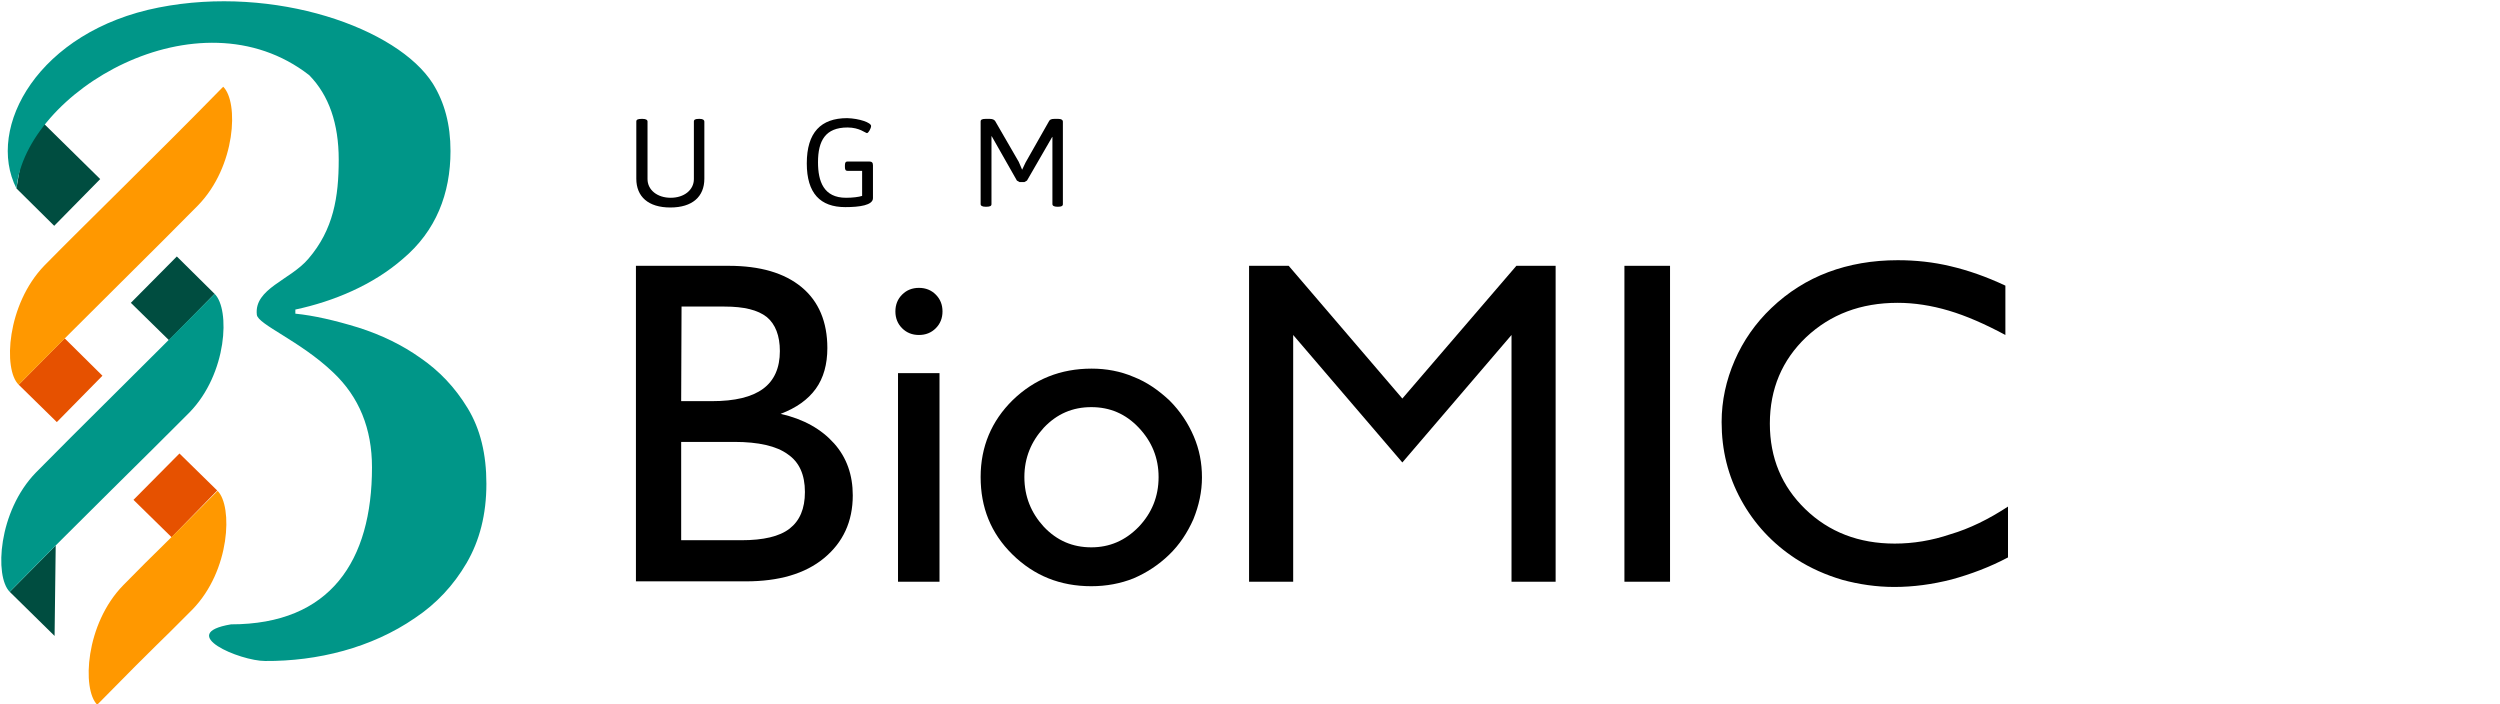
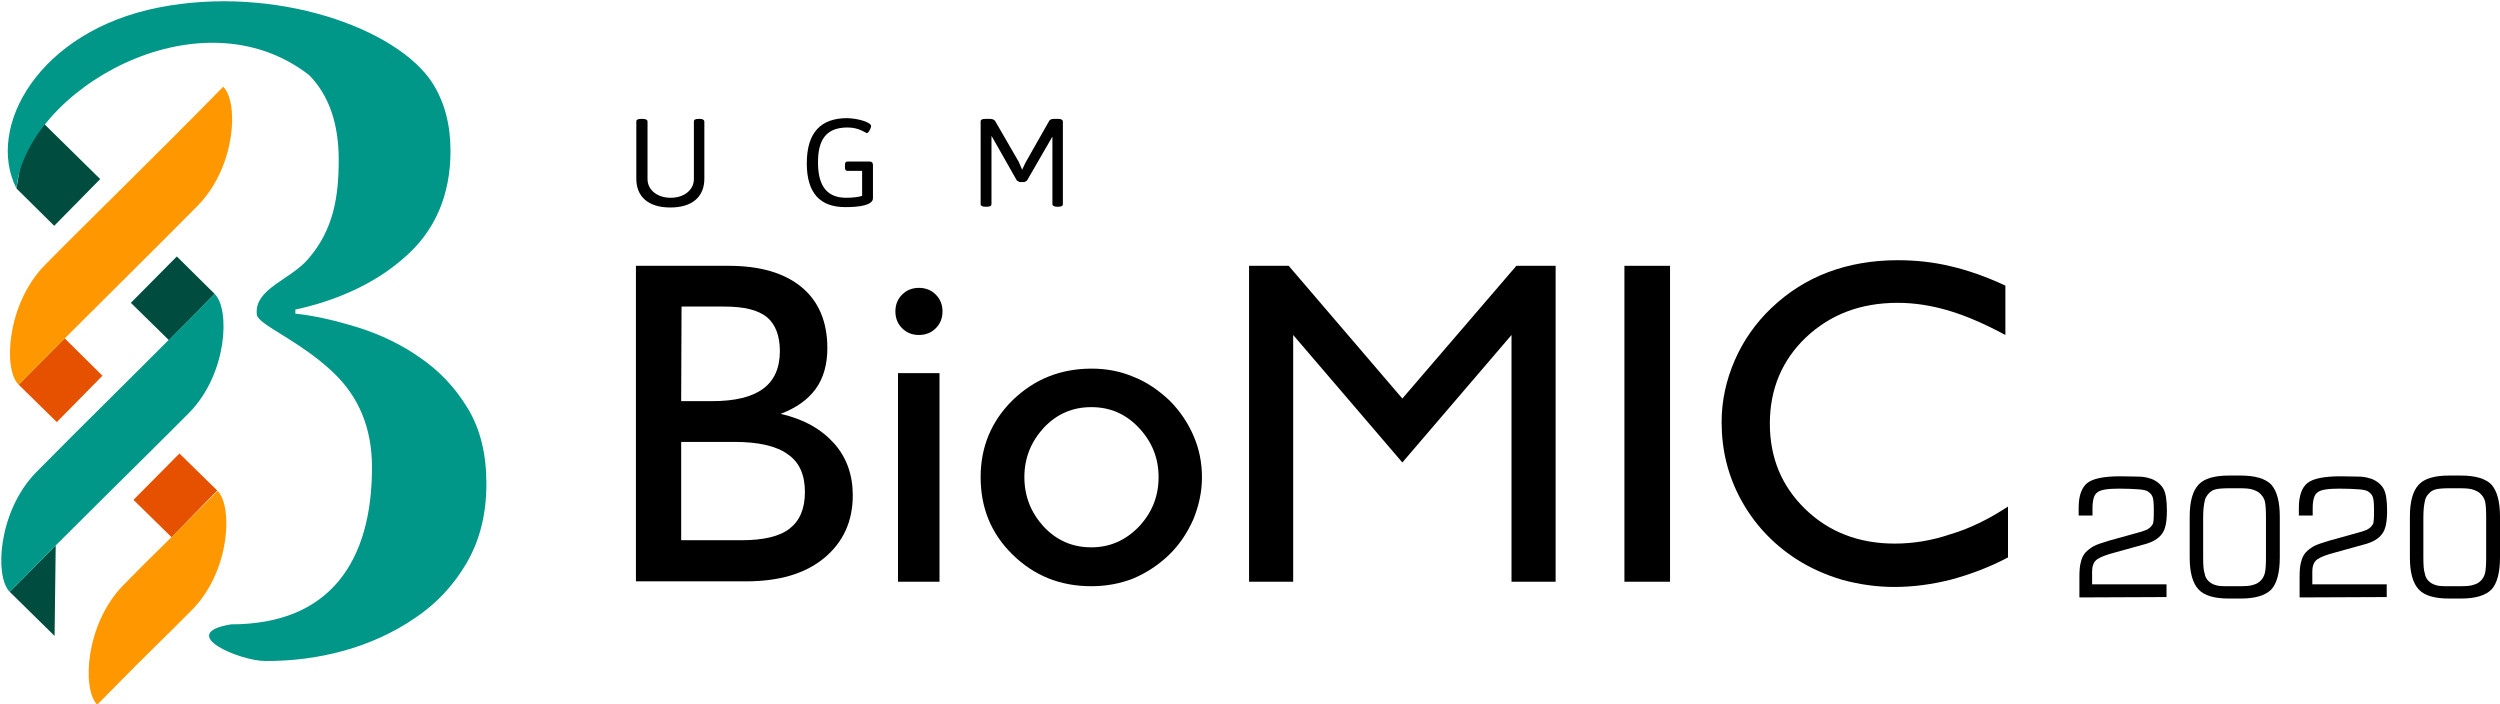
<svg xmlns="http://www.w3.org/2000/svg" version="1.1" id="Layer_1" x="0px" y="0px" viewBox="0 0 668.7 188.2" style="enable-background:new 0 0 668.7 188.2;" xml:space="preserve">
  <style type="text/css">
	.st0{fill:#004D40;}
	.st1{fill:#E65100;}
	.st2{fill:#FF9800;}
	.st3{fill:#009688;}
+ 	.st4{fill:none;}
+ 	.st5{fill:#307ABD;}
+ 	.st6{fill:#306BA4;}
</style>
  <g id="Layer_x0020_1">
    <g id="_2777238904016">
      <polygon class="st0" points="2.6,158.3 14.9,145.9 14.6,170.1   " />
      <polygon class="st1" points="35.7,133.7 48,121.3 58.1,131.2 45.9,143.7   " />
      <polygon class="st1" points="5,102.9 17.3,90.5 27.4,100.5 15.2,112.9   " />
      <polygon class="st0" points="35,81 47.3,68.6 57.4,78.6 45.2,91   " />
      <polygon class="st0" points="4.4,50.4 8,29.4 26.8,47.9 14.5,60.4   " />
      <path class="st2" d="M11.9,71c10.6-10.8,29.5-29.1,47.8-47.8c4.2,4.1,3.4,21.3-6.7,31.7c-10.5,10.7-29.6,29.4-48,48    C0.8,98.9,1.8,81.4,11.9,71z" />
      <path class="st3" d="M9.6,126.4C20.2,115.6,39,97.2,57.4,78.6c4.2,4.1,3.4,21.3-6.7,31.7C40.1,121,21,139.6,2.6,158.3    C-1.5,154.2-0.5,136.8,9.6,126.4z" />
      <path class="st2" d="M33,156.5c10.6-10.8,6.8-6.6,25.2-25.2c4.1,4.1,3.4,21.3-6.7,31.7c-10.6,10.7-7.1,6.8-25.5,25.5    C21.9,184.4,22.8,166.9,33,156.5z" />
      <path class="st3" d="M112.4,95.7c5.1,3.5,9.3,7.9,12.7,13.5c3.4,5.6,5,12.3,5,20.2c0,8.2-1.8,15.2-5.3,21.2s-8.1,10.9-13.8,14.7    c-11.6,8-26.1,11.6-40.1,11.5c-6.7,0-24-7.3-9.1-9.8c26.6,0,37.7-17,37.7-42c0-10.3-3.4-18.8-10.4-25.4    C80.3,91.2,69,86.8,68.7,84.2c-0.8-7,9-9.3,13.8-15c6.7-7.8,8.1-16.5,8.1-26.5c0-9.6-2.6-17.2-7.9-22.6C53-3,6.8,24.6,4.4,50.4    C-3.9,34.1,10.3,8.3,42.5,2c31-6.1,63.9,5.5,73.3,20.4c3.1,5,4.7,10.9,4.7,18c0,11.4-3.9,21.4-12.7,28.8c-8,7-18.5,11.4-28.8,13.6    v1.1c5,0.5,10.6,1.8,16.8,3.7C102.1,89.6,107.6,92.3,112.4,95.7z" />
    </g>
-     <path d="M182.2,118.3v26.2h16.1c5.9,0,10.2-1,12.9-3.1s4.1-5.3,4.1-9.8c0-4.6-1.5-8-4.6-10.1c-3-2.2-7.8-3.3-14.3-3.3h-14.2V118.3z    M170.1,155.6V71.1h24.8c8.4,0,14.9,1.9,19.5,5.7c4.6,3.8,6.9,9.3,6.9,16.3c0,4.3-1,8-3.1,10.9s-5.2,5.1-9.4,6.7   c6.2,1.4,10.9,4.1,14.3,7.9c3.4,3.8,5,8.5,5,13.9c0,7-2.6,12.6-7.7,16.8s-12.1,6.2-20.9,6.2h-29.4V155.6z M182.2,107.3h8.2   c6.2,0,10.7-1.1,13.7-3.3c3-2.2,4.5-5.6,4.5-10.1c0-4.1-1.2-7.2-3.5-9.1c-2.4-1.9-6.1-2.8-11.3-2.8h-11.5L182.2,107.3L182.2,107.3z   " />
+     <path d="M182.2,118.3v26.2h16.1c5.9,0,10.2-1,12.9-3.1s4.1-5.3,4.1-9.8c0-4.6-1.5-8-4.6-10.1c-3-2.2-7.8-3.3-14.3-3.3h-14.2V118.3z    M170.1,155.6V71.1h24.8c8.4,0,14.9,1.9,19.5,5.7c4.6,3.8,6.9,9.3,6.9,16.3c0,4.3-1,8-3.1,10.9s-5.2,5.1-9.4,6.7   c6.2,1.4,10.9,4.1,14.3,7.9c3.4,3.8,5,8.5,5,13.9c0,7-2.6,12.6-7.7,16.8s-12.1,6.2-20.9,6.2h-29.4L170.1,155.6L170.1,155.6z    M182.2,107.3h8.2c6.2,0,10.7-1.1,13.7-3.3c3-2.2,4.5-5.6,4.5-10.1c0-4.1-1.2-7.2-3.5-9.1c-2.4-1.9-6.1-2.8-11.3-2.8h-11.5   L182.2,107.3L182.2,107.3z" />
    <path id="_x31__1_" d="M239.5,83.3c0-1.8,0.6-3.3,1.8-4.5s2.7-1.8,4.5-1.8s3.3,0.6,4.5,1.8c1.2,1.2,1.8,2.7,1.8,4.5   s-0.6,3.3-1.8,4.5s-2.7,1.8-4.5,1.8s-3.3-0.6-4.5-1.8S239.5,85.1,239.5,83.3z M240.2,155.6V99.8h11.1v55.8H240.2z" />
    <path id="_x32__1_" d="M274,127.6c0,5.2,1.8,9.6,5.2,13.3c3.5,3.7,7.7,5.5,12.7,5.5c4.9,0,9.1-1.8,12.7-5.5   c3.5-3.7,5.3-8.1,5.3-13.3c0-5.1-1.8-9.5-5.3-13.2s-7.7-5.5-12.7-5.5s-9.2,1.8-12.7,5.5C275.8,118.1,274,122.5,274,127.6z    M262.3,127.6c0-8.1,2.9-15,8.6-20.6c5.8-5.6,12.8-8.4,21.1-8.4c3.9,0,7.7,0.7,11.2,2.2c3.6,1.4,6.7,3.6,9.6,6.3   c2.9,2.9,5,6.1,6.5,9.6s2.2,7.1,2.2,11c0,3.8-0.8,7.5-2.3,11.2c-1.6,3.6-3.7,6.8-6.5,9.5s-6,4.8-9.5,6.3c-3.5,1.4-7.3,2.1-11.3,2.1   c-8.3,0-15.3-2.8-21.1-8.5S262.3,135.7,262.3,127.6z" />
    <polygon id="_x33__1_" points="334.1,155.6 334.1,71.1 344.7,71.1 375.1,106.6 405.6,71.1 416.1,71.1 416.1,155.6 404.3,155.6    404.3,89.6 375.1,123.7 345.9,89.6 345.9,155.6  " />
    <polygon id="_x34_" points="434.5,155.6 434.5,71.1 446.7,71.1 446.7,155.6  " />
    <path id="_x35_" d="M537.1,135.5v13.6c-4.9,2.6-10,4.5-15.1,5.9c-5.1,1.3-10.2,2-15.3,2c-4.8,0-9.5-0.7-13.9-1.9   c-4.4-1.3-8.5-3.1-12.4-5.6c-6.3-4.1-11.2-9.4-14.7-15.8s-5.2-13.3-5.2-20.8c0-5.7,1.2-11.2,3.5-16.5s5.6-10,9.8-14   c4.5-4.3,9.6-7.5,15.2-9.6s11.8-3.2,18.6-3.2c4.8,0,9.5,0.5,14.1,1.6c4.7,1.1,9.6,2.8,14.7,5.2v13.2c-5.4-2.9-10.4-5.1-15.1-6.5   c-4.7-1.4-9.3-2.1-13.7-2.1c-9.9,0-18,3.1-24.5,9.2c-6.4,6.1-9.7,13.8-9.7,23.1c0,9.2,3.2,16.8,9.5,22.9c6.3,6.1,14.3,9.2,23.9,9.2   c4.9,0,9.9-0.8,14.9-2.5C526.8,141.4,531.9,138.9,537.1,135.5z" />
    <g id="_2777238902928">
      <path d="M188.4,32.5v15.3c0,4.8-3.2,7.7-9.1,7.7c-5.9,0-9.1-2.9-9.1-7.7V32.5c0-0.5,0.4-0.7,1.4-0.7h0.3c0.9,0,1.3,0.3,1.3,0.7    v15.4c0,2.9,2.6,5,6.2,5c3.6,0,6.2-2.1,6.2-5V32.5c0-0.5,0.4-0.7,1.3-0.7h0.3C188,31.8,188.4,32.1,188.4,32.5z" />
      <path d="M233,33.7c0,0.6-0.7,1.9-1.1,1.9c-0.4,0-2-1.5-5.2-1.5c-5.9,0-7.9,3.5-7.9,9.3c0,5.1,1.5,9.5,7.5,9.5    c1.7,0,3.4-0.2,4.3-0.5v-6.7h-3.9c-0.5,0-0.7-0.3-0.7-1v-0.5c0-0.7,0.2-1,0.7-1h5.8c0.7,0,1,0.3,1,1V53c0,1.9-3.6,2.4-7.4,2.4    c-6.7,0-10.3-3.7-10.3-11.7c0-8.3,3.8-12.1,10.8-12.1C229.9,31.7,233,32.8,233,33.7z" />
      <path d="M284.3,32.5v22.1c0,0.5-0.4,0.7-1.3,0.7h-0.2c-0.9,0-1.3-0.3-1.3-0.7v-18l-0.1,0.1l-6.7,11.6l-0.7,0.4h-1.3l-0.7-0.4    l-6.7-11.8l-0.1-0.1v18.2c0,0.5-0.4,0.7-1.4,0.7h-0.2c-0.9,0-1.3-0.3-1.3-0.7V32.5c0-0.5,0.4-0.7,1.3-0.7h1.2    c0.8,0,1.2,0.3,1.4,0.6l6.3,10.9l0.9,2.1l0.9-1.9l6.3-11.1c0.2-0.4,0.6-0.6,1.4-0.6h1.1C283.9,31.8,284.3,32.1,284.3,32.5z" />
    </g>
  </g>
+   <g id="Layer_x0020_1_1_">
+     <g id="_1916240767312">
+       <path class="st4" d="M71.8-8.8" />
+       <path class="st5" d="M71.8-8.8" />
+       <path class="st6" d="M71.8-8.8" />
+       <path d="M556.2,159.8v-5.5c0-1.7,0.1-3,0.4-4c0.2-0.9,0.6-1.8,1.2-2.5c0.6-0.6,1.3-1.2,2.2-1.7s2.3-0.9,4.2-1.5l7.2-2    c1.2-0.3,2.1-0.6,2.8-0.9c0.7-0.4,1.2-0.8,1.4-1.2c0.2-0.2,0.4-0.6,0.4-1.2c0.1-0.5,0.1-1.5,0.1-3c0-1.6-0.1-2.7-0.3-3.3    c-0.2-0.6-0.6-1.1-1.1-1.4c-0.4-0.4-1.3-0.6-2.5-0.7c-1.3-0.1-3.1-0.2-5.4-0.2c-3,0-5,0.3-5.8,1c-0.9,0.6-1.3,2.1-1.3,4.3v1.9H556    v-2.1c0-3.2,0.8-5.4,2.3-6.6c1.5-1.2,4.5-1.8,8.8-1.8c2.4,0,4.3,0.1,5.6,0.1c1.2,0.1,2.2,0.4,2.8,0.6c1.5,0.6,2.6,1.6,3.2,2.7    c0.6,1.1,0.9,3,0.9,5.8c0,3-0.4,5.1-1.4,6.3c-0.9,1.2-2.5,2.2-5,2.8l-9,2.5c-1.9,0.6-3.2,1.2-3.7,1.8c-0.6,0.6-0.9,1.6-0.9,2.8    v3.5h19.9v3.4L556.2,159.8L556.2,159.8L556.2,159.8z" />
+       <path id="_1" d="M596.3,156.8h2.8c1.7,0,3-0.1,3.7-0.4c0.8-0.2,1.4-0.6,1.9-1.1s0.9-1.2,1.1-2c0.2-0.8,0.3-2.2,0.3-4.2v-0.5v-10.2    c0-2.1-0.1-3.5-0.3-4.3c-0.2-0.8-0.6-1.4-1.1-1.9c-0.5-0.6-1.2-0.9-2-1.2c-0.8-0.3-2-0.4-3.6-0.4h-2.8c-1.7,0-3,0.1-3.7,0.3    c-0.8,0.2-1.4,0.6-1.9,1.2c-0.5,0.6-0.9,1.2-1,2c-0.2,0.8-0.4,2.2-0.4,4.3v0.5v10.2c0,2.1,0.1,3.5,0.4,4.3c0.1,0.8,0.5,1.5,1,2    s1.2,0.9,1.9,1.1C593.4,156.8,594.6,156.8,596.3,156.8z M596.2,160.1c-3.9,0-6.6-0.8-8.1-2.4c-1.6-1.7-2.4-4.5-2.4-8.6v-10.9    c0-4.1,0.8-6.9,2.4-8.6c1.5-1.6,4.2-2.4,8.1-2.4h3.1c3.9,0,6.6,0.8,8.2,2.4c1.5,1.7,2.3,4.5,2.3,8.6v10.9c0,4.1-0.8,7-2.3,8.6    c-1.6,1.6-4.3,2.4-8.2,2.4H596.2z" />
+       <path d="M615.1,159.8v-5.5c0-1.7,0.1-3,0.4-4c0.2-0.9,0.6-1.8,1.2-2.5c0.6-0.6,1.3-1.2,2.2-1.7s2.3-0.9,4.2-1.5l7.2-2    c1.2-0.3,2.1-0.6,2.8-0.9c0.7-0.4,1.2-0.8,1.4-1.2c0.2-0.2,0.4-0.6,0.4-1.2c0.1-0.5,0.1-1.5,0.1-3c0-1.6-0.1-2.7-0.3-3.3    c-0.2-0.6-0.6-1.1-1.1-1.4c-0.4-0.4-1.3-0.6-2.5-0.7c-1.3-0.1-3.1-0.2-5.4-0.2c-3,0-5,0.3-5.8,1c-0.9,0.6-1.3,2.1-1.3,4.3v1.9    h-3.7v-2.1c0-3.2,0.8-5.4,2.3-6.6c1.5-1.2,4.5-1.8,8.8-1.8c2.4,0,4.3,0.1,5.6,0.1c1.2,0.1,2.2,0.4,2.8,0.6    c1.5,0.6,2.6,1.6,3.2,2.7c0.6,1.1,0.9,3,0.9,5.8c0,3-0.4,5.1-1.4,6.3c-0.9,1.2-2.5,2.2-5,2.8l-9,2.5c-1.9,0.6-3.2,1.2-3.7,1.8    c-0.6,0.6-0.9,1.6-0.9,2.8v3.5h19.9v3.4L615.1,159.8L615.1,159.8L615.1,159.8z" />
+       <path id="_1_1_" d="M655.2,156.8h2.8c1.7,0,3-0.1,3.7-0.4c0.8-0.2,1.4-0.6,1.9-1.1s0.9-1.2,1.1-2s0.3-2.2,0.3-4.2v-0.5v-10.2    c0-2.1-0.1-3.5-0.3-4.3s-0.6-1.4-1.1-1.9c-0.5-0.6-1.2-0.9-2-1.2c-0.8-0.3-2-0.4-3.6-0.4h-2.8c-1.7,0-3,0.1-3.7,0.3    c-0.8,0.2-1.4,0.6-1.9,1.2c-0.5,0.5-0.9,1.2-1,2c-0.2,0.8-0.4,2.2-0.4,4.3v0.5v10.2c0,2.1,0.1,3.5,0.4,4.3c0.1,0.8,0.5,1.5,1,2    s1.2,0.9,1.9,1.1C652.3,156.8,653.5,156.8,655.2,156.8z M655.1,160.1c-3.9,0-6.6-0.8-8.1-2.4c-1.6-1.7-2.4-4.5-2.4-8.6v-10.9    c0-4.1,0.8-6.9,2.4-8.6c1.5-1.6,4.2-2.4,8.1-2.4h3.1c3.9,0,6.6,0.8,8.2,2.4c1.5,1.7,2.3,4.5,2.3,8.6v10.9c0,4.1-0.8,7-2.3,8.6    c-1.6,1.6-4.3,2.4-8.2,2.4H655.1z" />
+     </g>
+   </g>
</svg>
